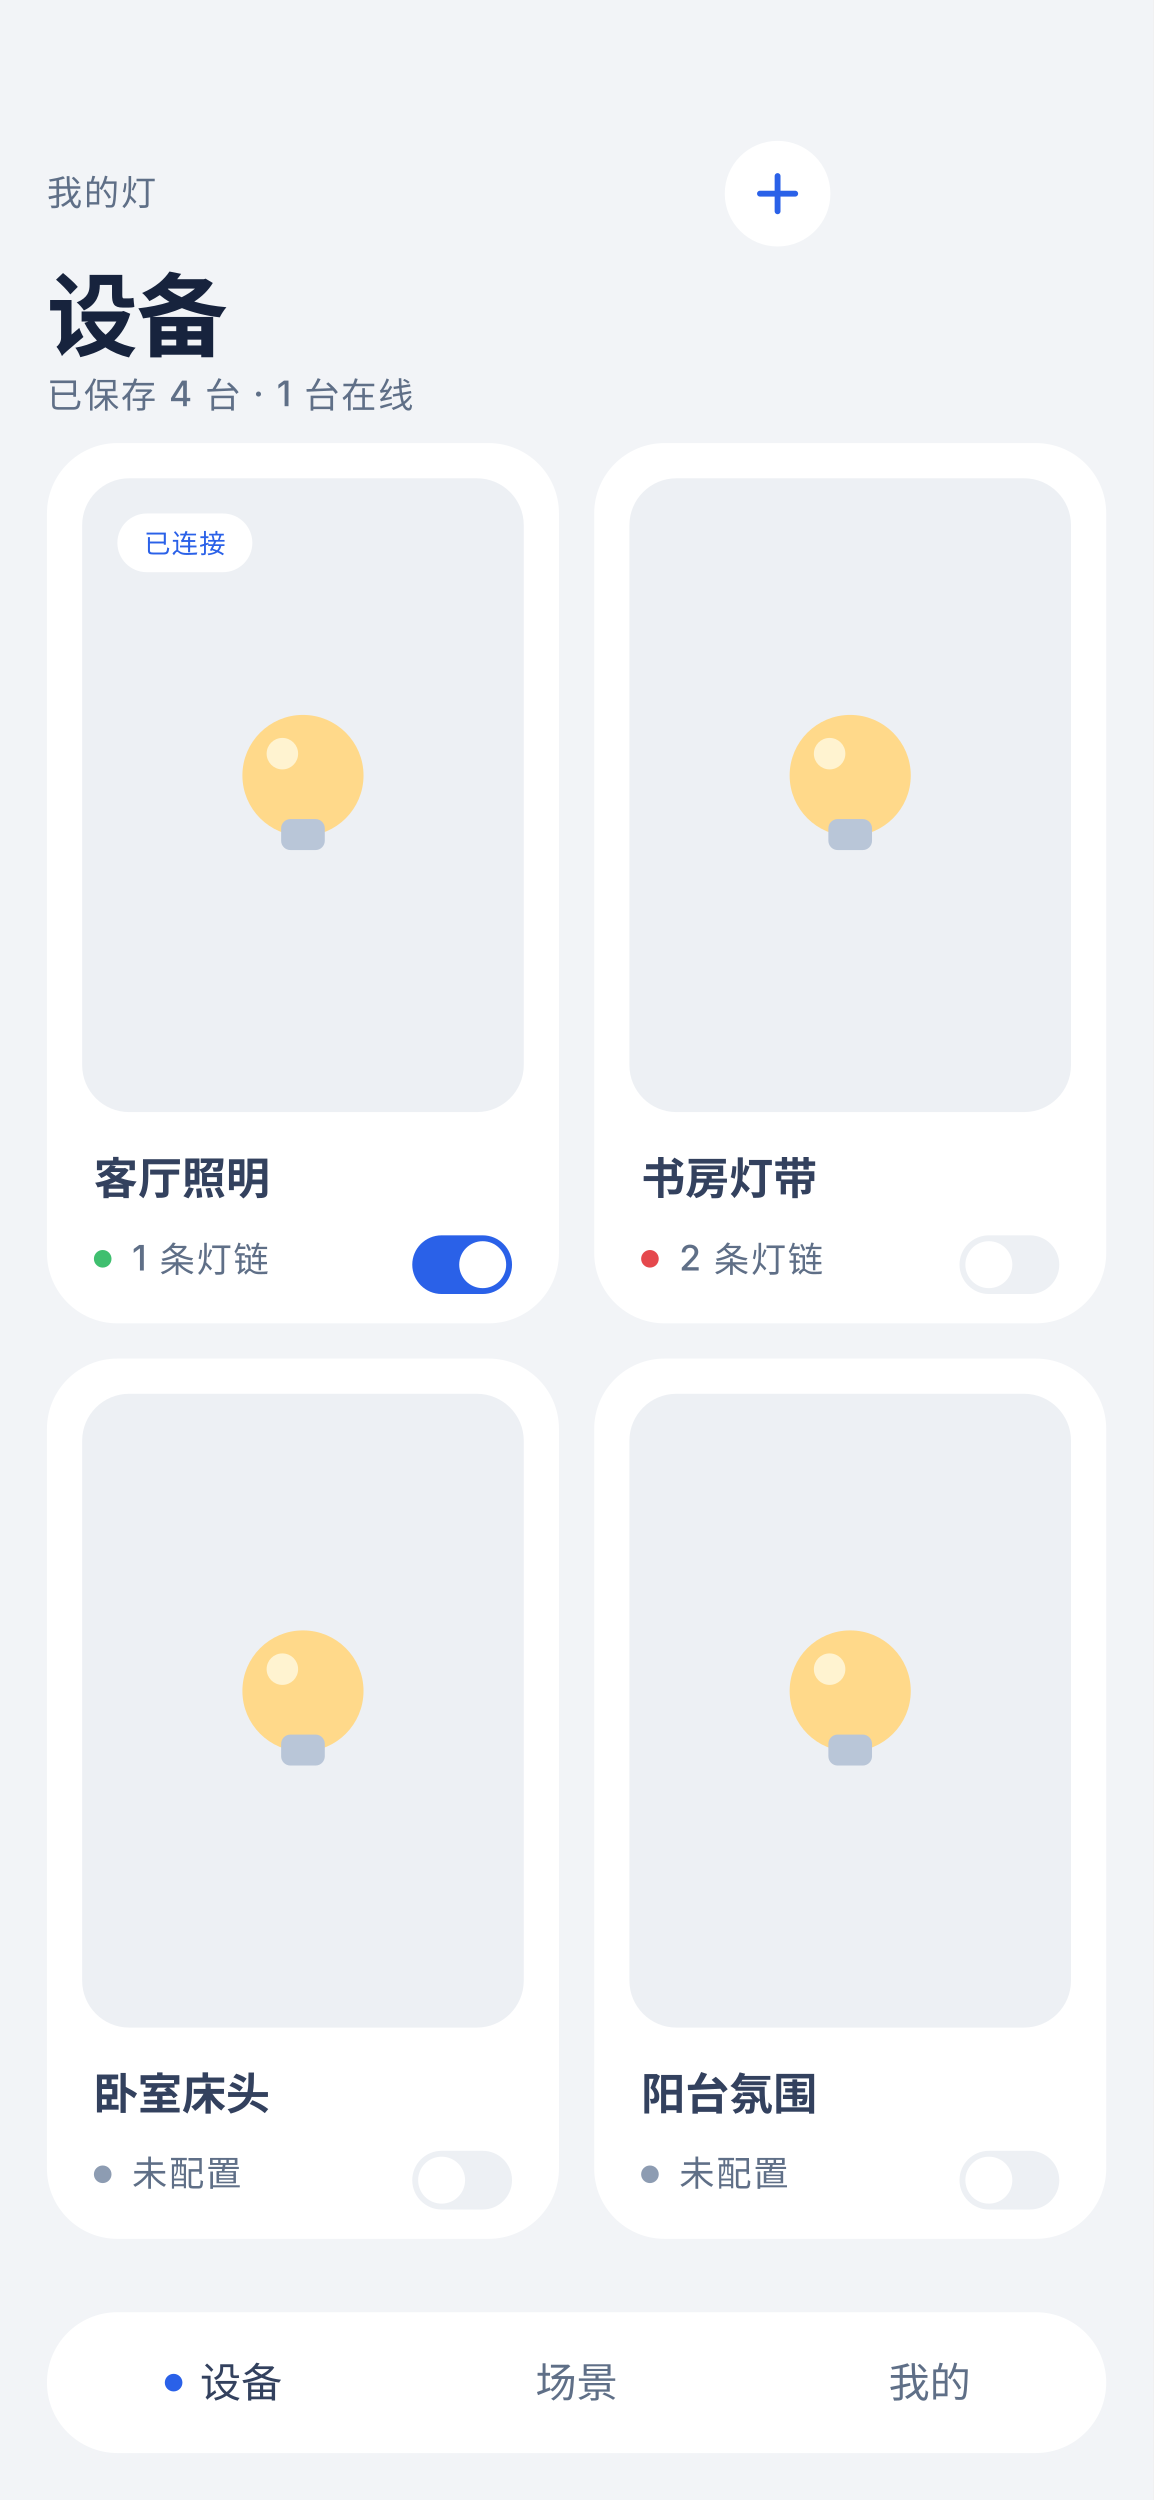
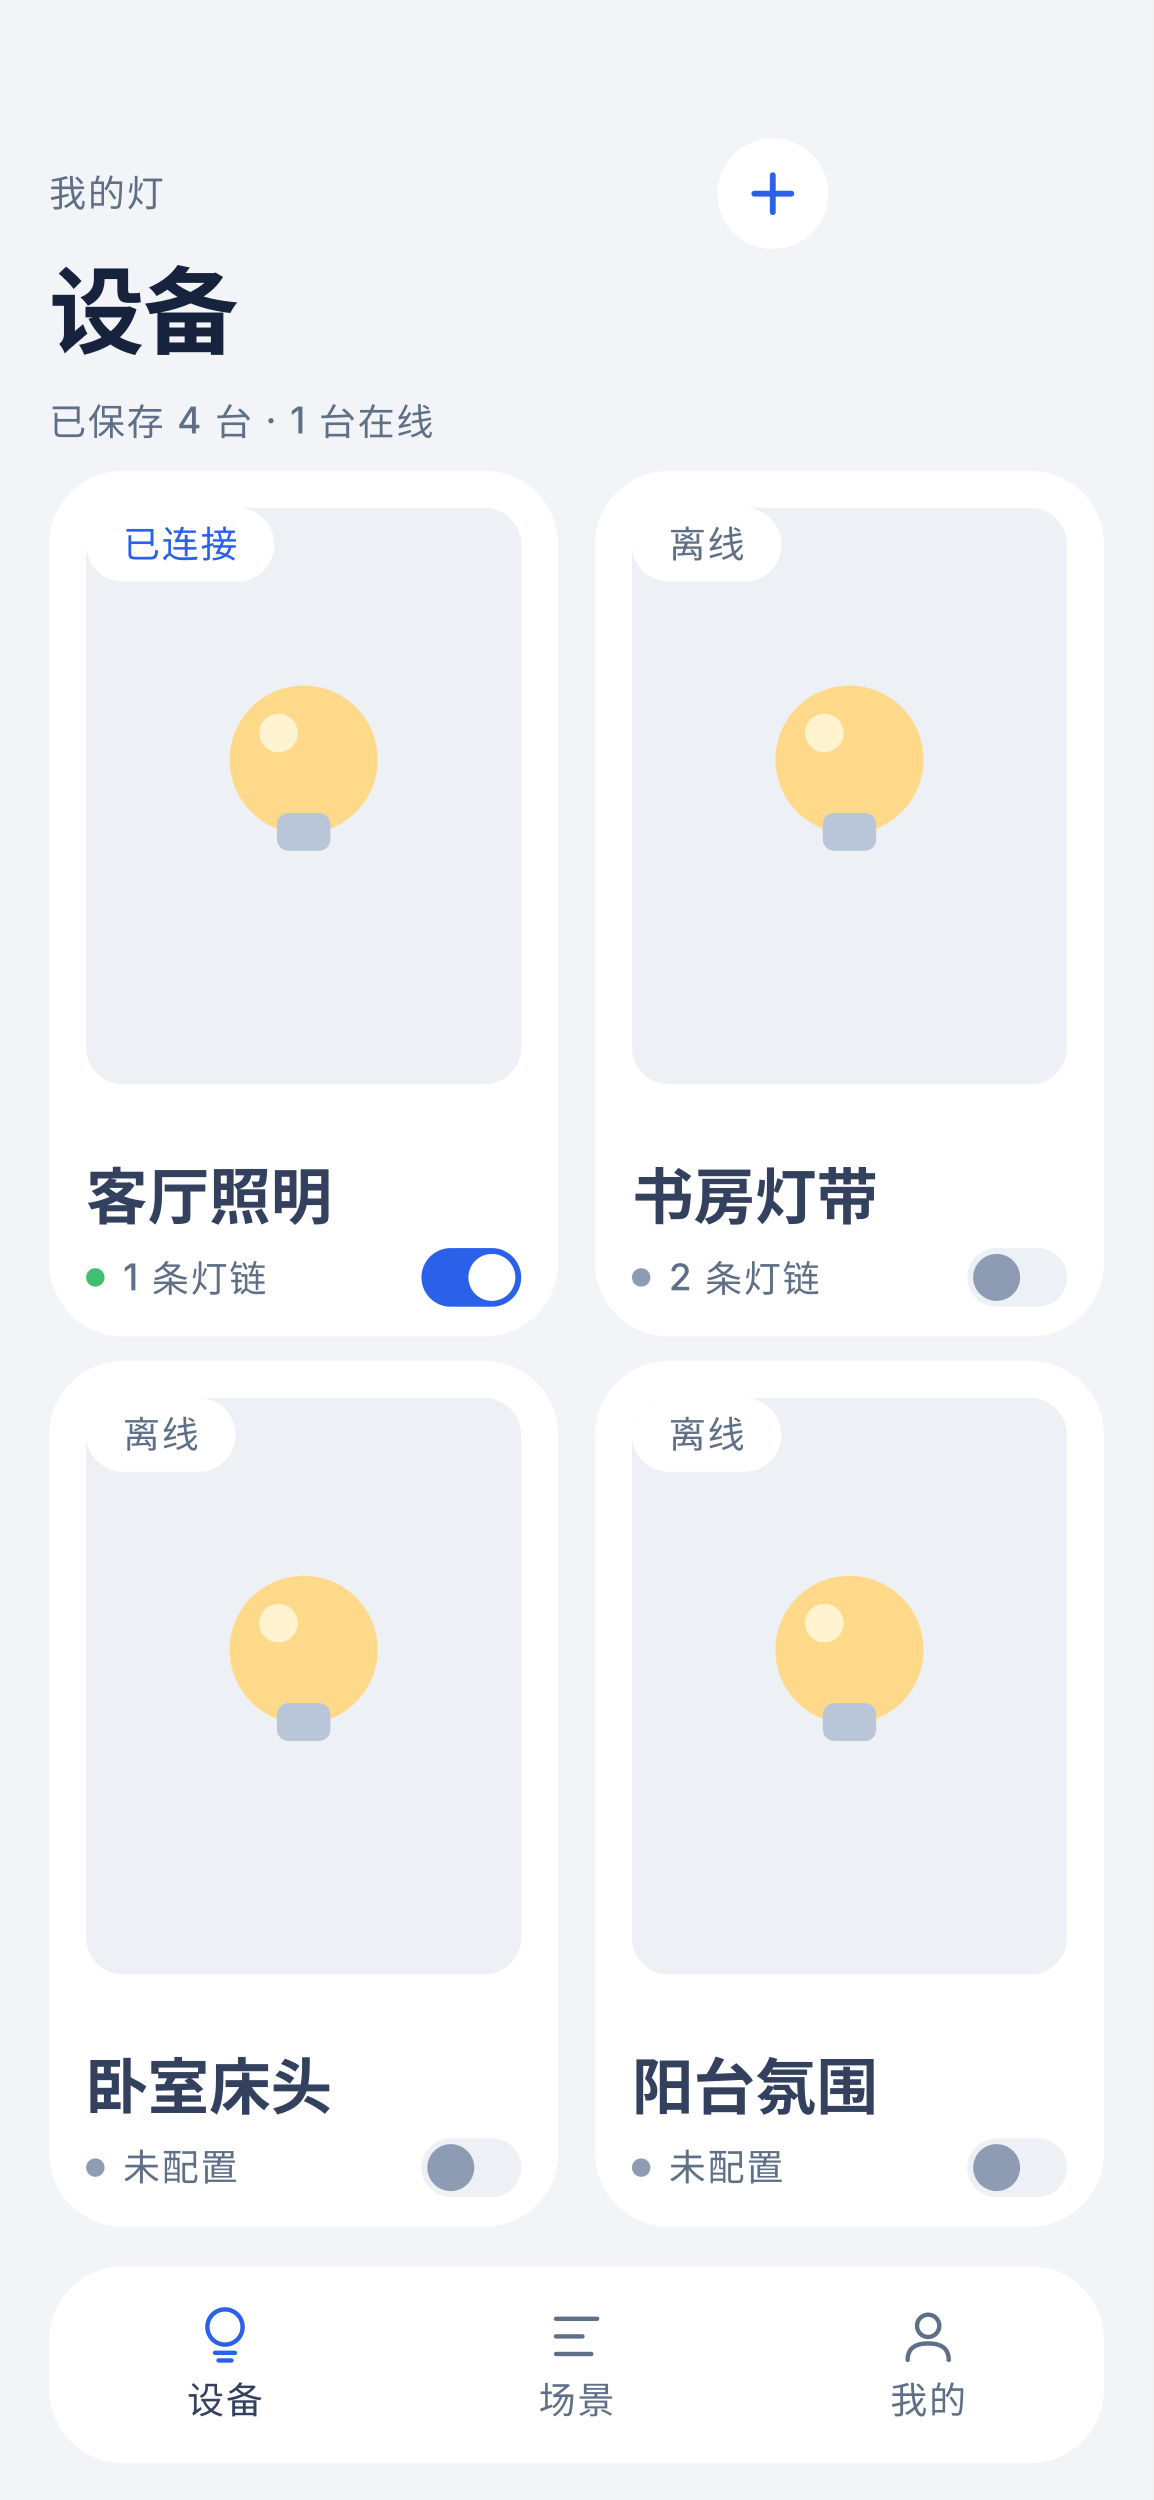
<svg xmlns="http://www.w3.org/2000/svg" width="786" height="1704" viewBox="0 0 393 852">
  <rect x="0" y="0" width="393" height="852" rx="0" fill="#F2F4F7" />
-   <text x="16" y="70" font-family="-apple-system,BlinkMacSystemFont,&quot;PingFang SC&quot;,&quot;Helvetica Neue&quot;,sans-serif" font-size="12" font-weight="500" fill="#5F6F87" text-anchor="start" letter-spacing="0.6">我的灯</text>
-   <text x="16" y="119" font-family="-apple-system,BlinkMacSystemFont,&quot;PingFang SC&quot;,&quot;Helvetica Neue&quot;,sans-serif" font-size="31" font-weight="600" fill="#17233D" text-anchor="start" letter-spacing="-0.4">设备</text>
-   <circle cx="265" cy="66" r="18" fill="#FFFFFF" />
-   <path d="M 259 66 L 271 66" stroke="#2A61E8" stroke-width="2" stroke-linecap="round" />
-   <path d="M 265 60 L 265 72" stroke="#2A61E8" stroke-width="2" stroke-linecap="round" />
-   <text x="16" y="139" font-family="-apple-system,BlinkMacSystemFont,&quot;PingFang SC&quot;,&quot;Helvetica Neue&quot;,sans-serif" font-size="12" font-weight="500" fill="#5F6F87" text-anchor="start" letter-spacing="0.6">已保存 4 台 · 1 台在线</text>
-   <rect x="16" y="151" width="174.5" height="300" rx="24" fill="#FFFFFF" />
-   <rect x="28" y="163" width="150.5" height="216" rx="16" fill="#EDF0F4" />
-   <circle cx="103.25" cy="264.28" r="20.64" fill="#FFD98A" />
-   <circle cx="96.232" cy="256.85" r="5.366" fill="#FFF3D0" />
-   <rect x="95.81" y="279.141" width="14.88" height="10.56" rx="3.168" fill="#B9C6D8" />
-   <rect x="40" y="175" width="46" height="20" rx="10" fill="#FFFFFF" />
-   <text x="63" y="188.5" font-family="-apple-system,BlinkMacSystemFont,&quot;PingFang SC&quot;,&quot;Helvetica Neue&quot;,sans-serif" font-size="9" font-weight="500" fill="#2A61E8" text-anchor="middle" letter-spacing="0.4">已连接</text>
-   <text x="32" y="407" font-family="-apple-system,BlinkMacSystemFont,&quot;PingFang SC&quot;,&quot;Helvetica Neue&quot;,sans-serif" font-size="15" font-weight="600" fill="#33415E" text-anchor="start" letter-spacing="0">客厅照明</text>
-   <circle cx="35" cy="429" r="3" fill="#3FBF6F" />
-   <text x="45" y="433" font-family="-apple-system,BlinkMacSystemFont,&quot;PingFang SC&quot;,&quot;Helvetica Neue&quot;,sans-serif" font-size="12" font-weight="500" fill="#5F6F87" text-anchor="start" letter-spacing="0.6">1 条灯链</text>
-   <rect x="140.5" y="421" width="34" height="20" rx="10" fill="#2A61E8" />
-   <circle cx="164.5" cy="431" r="8" fill="#FFFFFF" />
-   <rect x="202.5" y="151" width="174.5" height="300" rx="24" fill="#FFFFFF" />
-   <rect x="214.5" y="163" width="150.5" height="216" rx="16" fill="#EDF0F4" />
-   <circle cx="289.75" cy="264.28" r="20.64" fill="#FFD98A" />
-   <circle cx="282.732" cy="256.85" r="5.366" fill="#FFF3D0" />
-   <rect x="282.31" y="279.141" width="14.88" height="10.56" rx="3.168" fill="#B9C6D8" />
-   <text x="218.5" y="407" font-family="-apple-system,BlinkMacSystemFont,&quot;PingFang SC&quot;,&quot;Helvetica Neue&quot;,sans-serif" font-size="15" font-weight="600" fill="#33415E" text-anchor="start" letter-spacing="0">书房灯带</text>
-   <circle cx="221.5" cy="429" r="3" fill="#E5484D" />
-   <text x="231.5" y="433" font-family="-apple-system,BlinkMacSystemFont,&quot;PingFang SC&quot;,&quot;Helvetica Neue&quot;,sans-serif" font-size="12" font-weight="500" fill="#5F6F87" text-anchor="start" letter-spacing="0.6">2 条灯链</text>
-   <rect x="327" y="421" width="34" height="20" rx="10" fill="#EDF0F4" />
-   <circle cx="337" cy="431" r="8" fill="#FFFFFF" />
-   <rect x="16" y="463" width="174.5" height="300" rx="24" fill="#FFFFFF" />
-   <rect x="28" y="475" width="150.5" height="216" rx="16" fill="#EDF0F4" />
-   <circle cx="103.25" cy="576.28" r="20.64" fill="#FFD98A" />
-   <circle cx="96.232" cy="568.85" r="5.366" fill="#FFF3D0" />
-   <rect x="95.81" y="591.141" width="14.88" height="10.56" rx="3.168" fill="#B9C6D8" />
-   <text x="32" y="719" font-family="-apple-system,BlinkMacSystemFont,&quot;PingFang SC&quot;,&quot;Helvetica Neue&quot;,sans-serif" font-size="15" font-weight="600" fill="#33415E" text-anchor="start" letter-spacing="0">卧室床头</text>
-   <circle cx="35" cy="741" r="3" fill="#8D9CB2" />
-   <text x="45" y="745" font-family="-apple-system,BlinkMacSystemFont,&quot;PingFang SC&quot;,&quot;Helvetica Neue&quot;,sans-serif" font-size="12" font-weight="500" fill="#5F6F87" text-anchor="start" letter-spacing="0.6">未配置</text>
-   <rect x="140.5" y="733" width="34" height="20" rx="10" fill="#EDF0F4" />
-   <circle cx="150.5" cy="743" r="8" fill="#FFFFFF" />
-   <rect x="202.5" y="463" width="174.5" height="300" rx="24" fill="#FFFFFF" />
-   <rect x="214.5" y="475" width="150.5" height="216" rx="16" fill="#EDF0F4" />
-   <circle cx="289.75" cy="576.28" r="20.64" fill="#FFD98A" />
-   <circle cx="282.732" cy="568.85" r="5.366" fill="#FFF3D0" />
-   <rect x="282.31" y="591.141" width="14.88" height="10.56" rx="3.168" fill="#B9C6D8" />
-   <text x="218.5" y="719" font-family="-apple-system,BlinkMacSystemFont,&quot;PingFang SC&quot;,&quot;Helvetica Neue&quot;,sans-serif" font-size="15" font-weight="600" fill="#33415E" text-anchor="start" letter-spacing="0">阳台氛围</text>
-   <circle cx="221.5" cy="741" r="3" fill="#8D9CB2" />
-   <text x="231.5" y="745" font-family="-apple-system,BlinkMacSystemFont,&quot;PingFang SC&quot;,&quot;Helvetica Neue&quot;,sans-serif" font-size="12" font-weight="500" fill="#5F6F87" text-anchor="start" letter-spacing="0.6">未配置</text>
-   <rect x="327" y="733" width="34" height="20" rx="10" fill="#EDF0F4" />
-   <circle cx="337" cy="743" r="8" fill="#FFFFFF" />
-   <rect x="16" y="788" width="361" height="48" rx="24" fill="#FFFFFF" />
-   <circle cx="59.167" cy="812" r="3" fill="#2A61E8" />
-   <text x="68.167" y="817" font-family="-apple-system,BlinkMacSystemFont,&quot;PingFang SC&quot;,&quot;Helvetica Neue&quot;,sans-serif" font-size="14" font-weight="400" fill="#33415E" text-anchor="start" letter-spacing="0">设备</text>
-   <text x="196.5" y="817" font-family="-apple-system,BlinkMacSystemFont,&quot;PingFang SC&quot;,&quot;Helvetica Neue&quot;,sans-serif" font-size="14" font-weight="400" fill="#5F6F87" text-anchor="middle" letter-spacing="0">场景</text>
-   <text x="316.833" y="817" font-family="-apple-system,BlinkMacSystemFont,&quot;PingFang SC&quot;,&quot;Helvetica Neue&quot;,sans-serif" font-size="14" font-weight="400" fill="#5F6F87" text-anchor="middle" letter-spacing="0">我的</text>
+   <text x="16.77" y="70.40" font-family="-apple-system,BlinkMacSystemFont,&quot;PingFang SC&quot;,&quot;Helvetica Neue&quot;,sans-serif" font-size="12.58" font-weight="500" fill="#5F6F87" text-anchor="start" letter-spacing="0.05em">我的灯</text>
+   <text x="16.77" y="118.05" font-family="-apple-system,BlinkMacSystemFont,&quot;PingFang SC&quot;,&quot;Helvetica Neue&quot;,sans-serif" font-size="32.49" font-weight="600" fill="#17233D" text-anchor="start" letter-spacing="-0.42">设备</text>
+   <circle cx="263.365" cy="66" r="18.865" fill="#FFFFFF" />
+   <path d="M 257.075 66 L 269.655 66" stroke="#2A61E8" stroke-width="2" stroke-linecap="round" />
+   <path d="M 263.365 59.71 L 263.365 72.29" stroke="#2A61E8" stroke-width="2" stroke-linecap="round" />
+   <text x="16.77" y="148.31" font-family="-apple-system,BlinkMacSystemFont,&quot;PingFang SC&quot;,&quot;Helvetica Neue&quot;,sans-serif" font-size="12.58" font-weight="500" fill="#5F6F87" text-anchor="start" letter-spacing="0.05em">已保存 4 台 · 1 台在线</text>
+   <rect x="16.77" y="160.469" width="173.44" height="295" rx="25.15" fill="#FFFFFF" />
+   <rect x="29.35" y="173.049" width="148.28" height="196.469" rx="12.58" fill="#EDF0F4" />
+   <circle cx="103.49" cy="258.878" r="25.232" fill="#FFD98A" />
+   <circle cx="94.911" cy="249.794" r="6.56" fill="#FFF3D0" />
+   <rect x="94.395" y="277.045" width="18.191" height="12.91" rx="3.873" fill="#B9C6D8" />
+   <rect x="29.35" y="173.049" width="64.158" height="25.15" rx="12.575" fill="#FFFFFF" />
+   <text x="61.429" y="190.03" font-family="-apple-system,BlinkMacSystemFont,&quot;PingFang SC&quot;,&quot;Helvetica Neue&quot;,sans-serif" font-size="12.58" font-weight="500" fill="#2A61E8" text-anchor="middle" letter-spacing="0.05em">已连接</text>
+   <text x="29.35" y="415.43" font-family="-apple-system,BlinkMacSystemFont,&quot;PingFang SC&quot;,&quot;Helvetica Neue&quot;,sans-serif" font-size="20.96" font-weight="600" fill="#33415E" text-anchor="start" letter-spacing="0">客厅照明</text>
+   <circle cx="32.495" cy="435.341" r="3.145" fill="#3FBF6F" />
+   <text x="41.93" y="439.74" font-family="-apple-system,BlinkMacSystemFont,&quot;PingFang SC&quot;,&quot;Helvetica Neue&quot;,sans-serif" font-size="12.58" font-weight="500" fill="#5F6F87" text-anchor="start" letter-spacing="0.05em">1 条灯链</text>
+   <rect x="143.63" y="425.341" width="34" height="20" rx="10" fill="#2A61E8" />
+   <circle cx="167.63" cy="435.341" r="8" fill="#FFFFFF" />
+   <rect x="202.79" y="160.469" width="173.44" height="295" rx="25.15" fill="#FFFFFF" />
+   <rect x="215.37" y="173.049" width="148.28" height="196.469" rx="12.58" fill="#EDF0F4" />
+   <circle cx="289.51" cy="258.878" r="25.232" fill="#FFD98A" />
+   <circle cx="280.931" cy="249.794" r="6.56" fill="#FFF3D0" />
+   <rect x="280.415" y="277.045" width="18.191" height="12.91" rx="3.873" fill="#B9C6D8" />
+   <rect x="215.37" y="173.049" width="50.949" height="25.15" rx="12.575" fill="#FFFFFF" />
+   <text x="240.845" y="190.03" font-family="-apple-system,BlinkMacSystemFont,&quot;PingFang SC&quot;,&quot;Helvetica Neue&quot;,sans-serif" font-size="12.58" font-weight="500" fill="#5F6F87" text-anchor="middle" letter-spacing="0.05em">离线</text>
+   <text x="215.37" y="415.43" font-family="-apple-system,BlinkMacSystemFont,&quot;PingFang SC&quot;,&quot;Helvetica Neue&quot;,sans-serif" font-size="20.96" font-weight="600" fill="#33415E" text-anchor="start" letter-spacing="0">书房灯带</text>
+   <circle cx="218.515" cy="435.341" r="3.145" fill="#8D9CB2" />
+   <text x="227.95" y="439.74" font-family="-apple-system,BlinkMacSystemFont,&quot;PingFang SC&quot;,&quot;Helvetica Neue&quot;,sans-serif" font-size="12.58" font-weight="500" fill="#5F6F87" text-anchor="start" letter-spacing="0.05em">2 条灯链</text>
+   <rect x="329.65" y="425.341" width="34" height="20" rx="10" fill="#EDF0F4" />
+   <circle cx="339.65" cy="435.341" r="8" fill="#8D9CB2" />
+   <rect x="16.77" y="463.849" width="173.44" height="295" rx="25.15" fill="#FFFFFF" />
+   <rect x="29.35" y="476.428" width="148.28" height="196.469" rx="12.58" fill="#EDF0F4" />
+   <circle cx="103.49" cy="562.258" r="25.232" fill="#FFD98A" />
+   <circle cx="94.911" cy="553.174" r="6.56" fill="#FFF3D0" />
+   <rect x="94.395" y="580.425" width="18.191" height="12.91" rx="3.873" fill="#B9C6D8" />
+   <rect x="29.35" y="476.428" width="50.949" height="25.15" rx="12.575" fill="#FFFFFF" />
+   <text x="54.825" y="493.41" font-family="-apple-system,BlinkMacSystemFont,&quot;PingFang SC&quot;,&quot;Helvetica Neue&quot;,sans-serif" font-size="12.58" font-weight="500" fill="#5F6F87" text-anchor="middle" letter-spacing="0.05em">离线</text>
+   <text x="29.35" y="718.81" font-family="-apple-system,BlinkMacSystemFont,&quot;PingFang SC&quot;,&quot;Helvetica Neue&quot;,sans-serif" font-size="20.96" font-weight="600" fill="#33415E" text-anchor="start" letter-spacing="0">卧室床头</text>
+   <circle cx="32.495" cy="738.721" r="3.145" fill="#8D9CB2" />
+   <text x="41.93" y="743.12" font-family="-apple-system,BlinkMacSystemFont,&quot;PingFang SC&quot;,&quot;Helvetica Neue&quot;,sans-serif" font-size="12.58" font-weight="500" fill="#5F6F87" text-anchor="start" letter-spacing="0.05em">未配置</text>
+   <rect x="143.63" y="728.721" width="34" height="20" rx="10" fill="#EDF0F4" />
+   <circle cx="153.63" cy="738.721" r="8" fill="#8D9CB2" />
+   <rect x="202.79" y="463.849" width="173.44" height="295" rx="25.15" fill="#FFFFFF" />
+   <rect x="215.37" y="476.428" width="148.28" height="196.469" rx="12.58" fill="#EDF0F4" />
+   <circle cx="289.51" cy="562.258" r="25.232" fill="#FFD98A" />
+   <circle cx="280.931" cy="553.174" r="6.56" fill="#FFF3D0" />
+   <rect x="280.415" y="580.425" width="18.191" height="12.91" rx="3.873" fill="#B9C6D8" />
+   <rect x="215.37" y="476.428" width="50.949" height="25.15" rx="12.575" fill="#FFFFFF" />
+   <text x="240.845" y="493.41" font-family="-apple-system,BlinkMacSystemFont,&quot;PingFang SC&quot;,&quot;Helvetica Neue&quot;,sans-serif" font-size="12.58" font-weight="500" fill="#5F6F87" text-anchor="middle" letter-spacing="0.05em">离线</text>
+   <text x="215.37" y="718.81" font-family="-apple-system,BlinkMacSystemFont,&quot;PingFang SC&quot;,&quot;Helvetica Neue&quot;,sans-serif" font-size="20.96" font-weight="600" fill="#33415E" text-anchor="start" letter-spacing="0">阳台氛围</text>
+   <circle cx="218.515" cy="738.721" r="3.145" fill="#8D9CB2" />
+   <text x="227.95" y="743.12" font-family="-apple-system,BlinkMacSystemFont,&quot;PingFang SC&quot;,&quot;Helvetica Neue&quot;,sans-serif" font-size="12.58" font-weight="500" fill="#5F6F87" text-anchor="start" letter-spacing="0.05em">未配置</text>
+   <rect x="329.65" y="728.721" width="34" height="20" rx="10" fill="#EDF0F4" />
+   <circle cx="339.65" cy="738.721" r="8" fill="#8D9CB2" />
+   <rect x="16.77" y="772.35" width="359.46" height="67.07" rx="25.15" fill="#FFFFFF" />
+   <circle cx="76.68" cy="793.042" r="6" fill="none" stroke="#2A61E8" stroke-width="1.5" />
+   <path d="M 73.28 801.842 L 80.08 801.842" fill="none" stroke="#2A61E8" stroke-width="1.5" stroke-linecap="round" stroke-linejoin="round" />
+   <path d="M 74.48 804.442 L 78.88 804.442" fill="none" stroke="#2A61E8" stroke-width="1.5" stroke-linecap="round" stroke-linejoin="round" />
+   <text x="76.68" y="822.50" font-family="-apple-system,BlinkMacSystemFont,&quot;PingFang SC&quot;,&quot;Helvetica Neue&quot;,sans-serif" font-size="12.58" font-weight="500" fill="#33415E" text-anchor="middle" letter-spacing="0.05em">设备</text>
+   <path d="M 189.5 790.242 L 203.5 790.242" fill="none" stroke="#5F6F87" stroke-width="1.5" stroke-linecap="round" stroke-linejoin="round" />
+   <path d="M 189.5 796.242 L 198.5 796.242" fill="none" stroke="#5F6F87" stroke-width="1.5" stroke-linecap="round" stroke-linejoin="round" />
+   <path d="M 189.5 802.242 L 201.5 802.242" fill="none" stroke="#5F6F87" stroke-width="1.5" stroke-linecap="round" stroke-linejoin="round" />
+   <text x="196.5" y="822.50" font-family="-apple-system,BlinkMacSystemFont,&quot;PingFang SC&quot;,&quot;Helvetica Neue&quot;,sans-serif" font-size="12.58" font-weight="500" fill="#5F6F87" text-anchor="middle" letter-spacing="0.05em">场景</text>
+   <circle cx="316.32" cy="792.642" r="3.8" fill="none" stroke="#5F6F87" stroke-width="1.5" />
+   <path d="M 309.32 804.242 Q 309.32 798.642 316.32 798.642 Q 323.32 798.642 323.32 804.242" fill="none" stroke="#5F6F87" stroke-width="1.5" stroke-linecap="round" stroke-linejoin="round" />
+   <text x="316.32" y="822.50" font-family="-apple-system,BlinkMacSystemFont,&quot;PingFang SC&quot;,&quot;Helvetica Neue&quot;,sans-serif" font-size="12.58" font-weight="500" fill="#5F6F87" text-anchor="middle" letter-spacing="0.05em">我的</text>
</svg>
